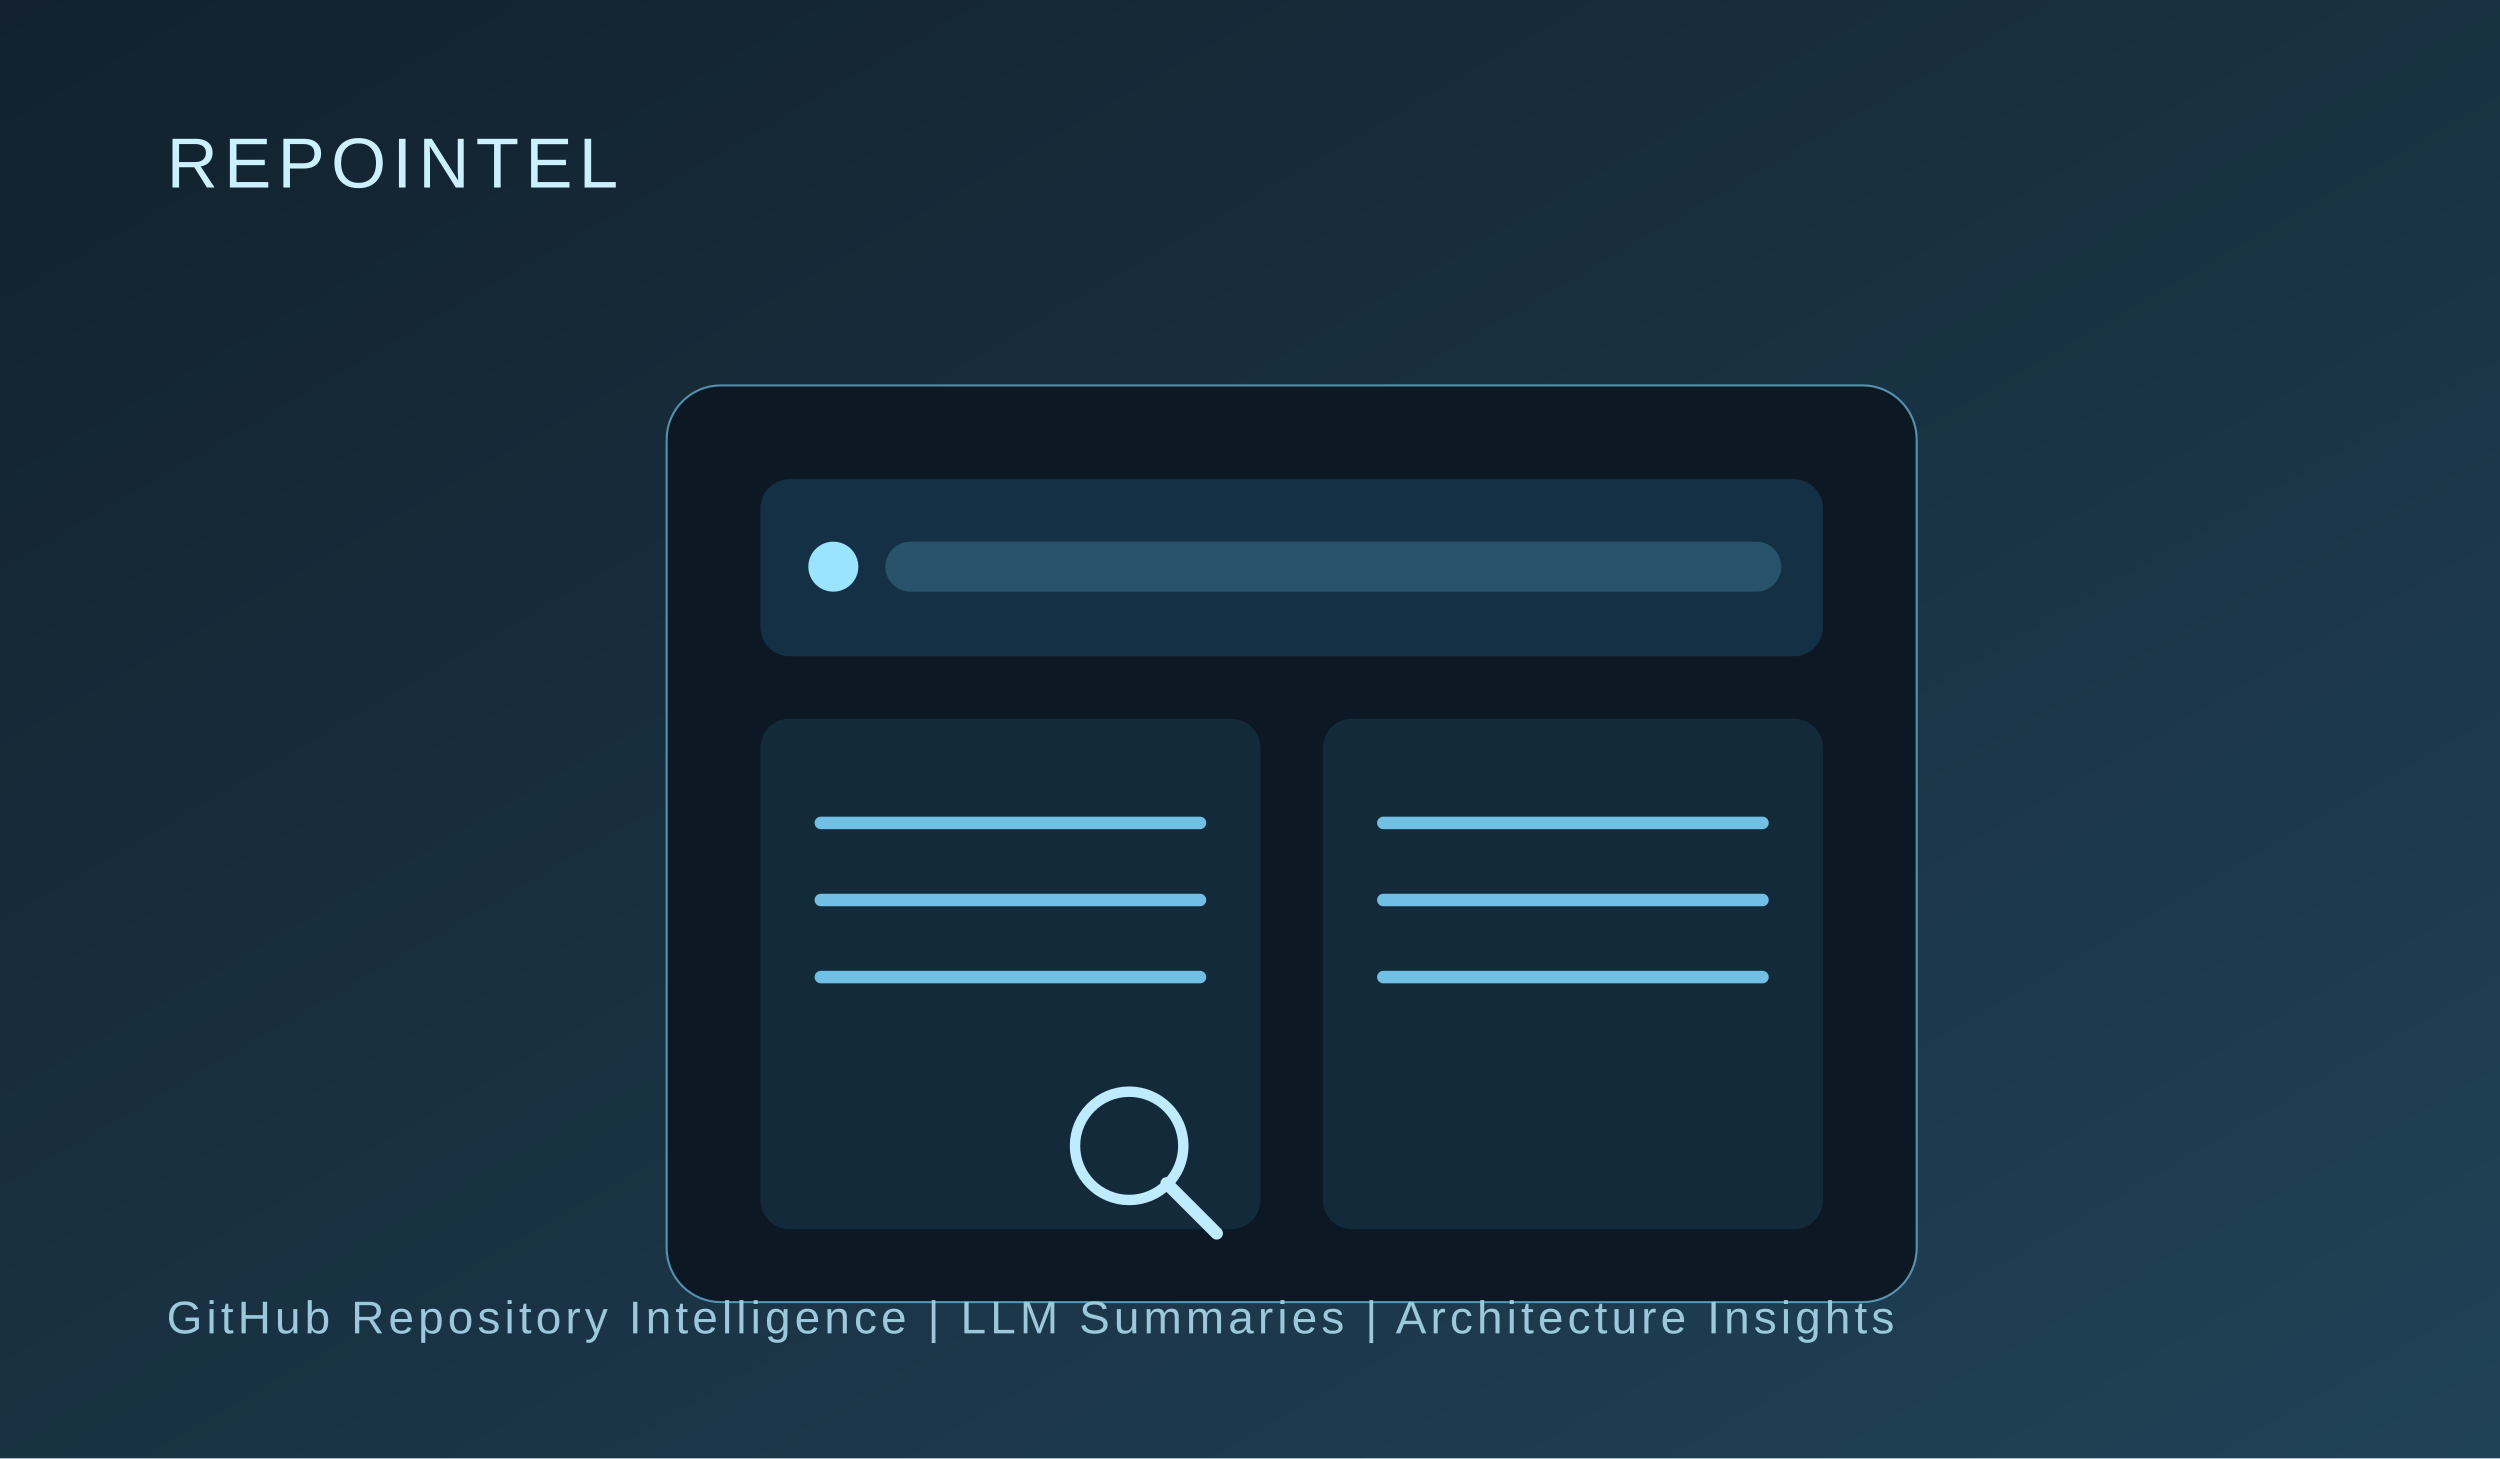
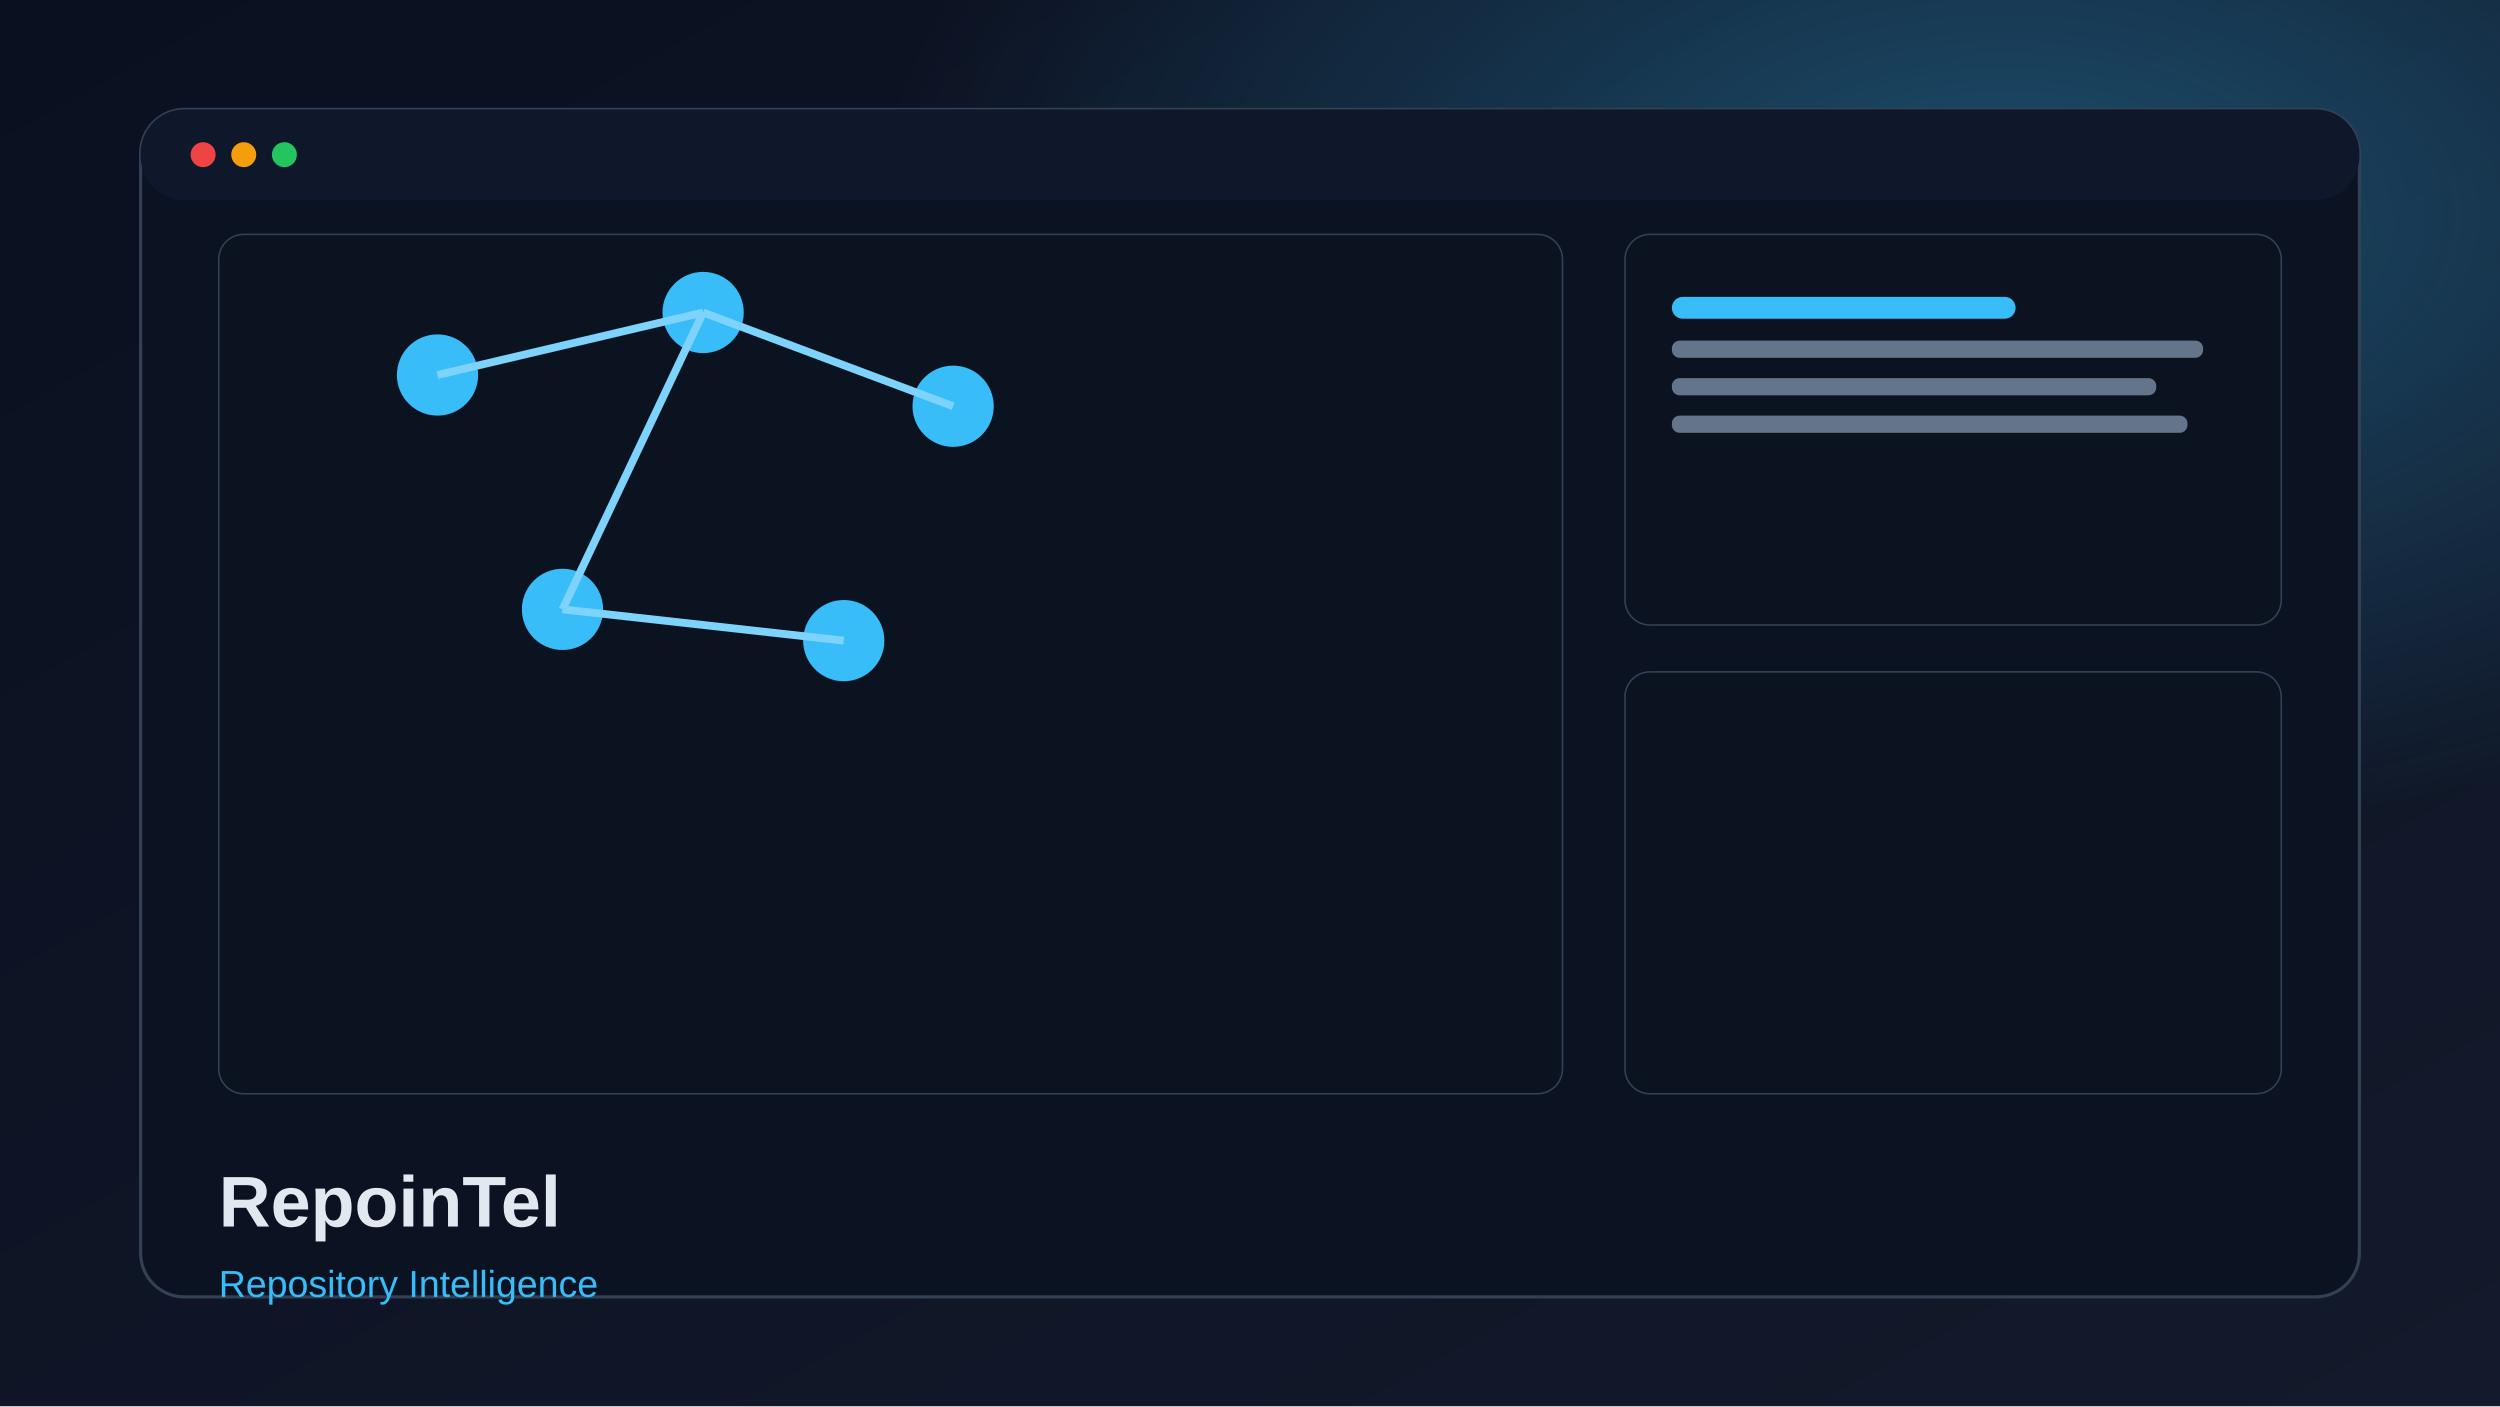
- <svg xmlns="http://www.w3.org/2000/svg" width="1200" height="700" viewBox="0 0 1200 700" role="img" aria-label="RepoinTel">
+ <svg xmlns="http://www.w3.org/2000/svg" width="1600" height="900" viewBox="0 0 1600 900">
  <defs>
    <linearGradient id="bg" x1="0" y1="0" x2="1" y2="1">
-       <stop offset="0" stop-color="#12212D" />
-       <stop offset="1" stop-color="#204257" />
+       <stop offset="0%" stop-color="#0b1020" />
+       <stop offset="100%" stop-color="#121a2b" />
    </linearGradient>
+     <radialGradient id="glow" cx="80%" cy="15%" r="45%">
+       <stop offset="0%" stop-color="#38bdf8" stop-opacity="0.34" />
+       <stop offset="100%" stop-color="#38bdf8" stop-opacity="0" />
+     </radialGradient>
  </defs>
-   <rect width="1200" height="700" fill="url(#bg)" />
-   <g transform="translate(220,120)">
-     <rect x="100" y="65" width="600" height="440" rx="26" fill="#0C1823" stroke="#84D9FF" stroke-opacity="0.6" />
-     <rect x="145" y="110" width="510" height="85" rx="14" fill="#143044" />
-     <circle cx="180" cy="152" r="12" fill="#9BE4FF" />
-     <rect x="205" y="140" width="430" height="24" rx="12" fill="#28516A" />
-     <rect x="145" y="225" width="240" height="245" rx="14" fill="#132A3A" />
-     <rect x="415" y="225" width="240" height="245" rx="14" fill="#132A3A" />
-     <path d="M174 275H356M174 312H356M174 349H356M444 275H626M444 312H626M444 349H626" stroke="#7BCFF7" stroke-opacity="0.9" stroke-width="6" stroke-linecap="round" />
-     <circle cx="322" cy="430" r="26" fill="none" stroke="#BEEBFF" stroke-width="5" />
-     <path d="M340 448L364 472" stroke="#BEEBFF" stroke-width="6" stroke-linecap="round" />
-   </g>
-   <text x="80" y="90" fill="#CBF0FF" font-size="34" font-family="Segoe UI, Arial, sans-serif" letter-spacing="3">REPOINTEL</text>
-   <text x="80" y="640" fill="#9CC8DC" font-size="22" font-family="Segoe UI, Arial, sans-serif" letter-spacing="2">GitHub Repository Intelligence | LLM Summaries | Architecture Insights</text>
+   <rect width="1600" height="900" fill="url(#bg)" />
+   <rect width="1600" height="900" fill="url(#glow)" />
+   <rect x="90" y="70" width="1420" height="760" rx="28" fill="#0b1323" stroke="#334155" stroke-width="2" />
+   <rect x="90" y="70" width="1420" height="58" rx="28" fill="#0f172a" />
+   <circle cx="130" cy="99" r="8" fill="#ef4444" />
+   <circle cx="156" cy="99" r="8" fill="#f59e0b" />
+   <circle cx="182" cy="99" r="8" fill="#22c55e" />
+   <rect x="140" y="150" width="860" height="550" rx="16" fill="#0b1220" stroke="#334155" />
+   <rect x="1040" y="150" width="420" height="250" rx="16" fill="#0b1220" stroke="#334155" />
+   <rect x="1040" y="430" width="420" height="270" rx="16" fill="#0b1220" stroke="#334155" />
+   <rect x="1070" y="190" width="220" height="14" rx="7" fill="#38bdf8" />
+   <rect x="1070" y="218" width="340" height="11" rx="5" fill="#64748b" />
+   <rect x="1070" y="242" width="310" height="11" rx="5" fill="#64748b" />
+   <rect x="1070" y="266" width="330" height="11" rx="5" fill="#64748b" />
+   <circle cx="280" cy="240" r="26" fill="#38bdf8" />
+   <circle cx="450" cy="200" r="26" fill="#38bdf8" />
+   <circle cx="610" cy="260" r="26" fill="#38bdf8" />
+   <circle cx="360" cy="390" r="26" fill="#38bdf8" />
+   <circle cx="540" cy="410" r="26" fill="#38bdf8" />
+   <line x1="280" y1="240" x2="450" y2="200" stroke="#7dd3fc" stroke-width="5" />
+   <line x1="450" y1="200" x2="610" y2="260" stroke="#7dd3fc" stroke-width="5" />
+   <line x1="450" y1="200" x2="360" y2="390" stroke="#7dd3fc" stroke-width="5" />
+   <line x1="360" y1="390" x2="540" y2="410" stroke="#7dd3fc" stroke-width="5" />
+   <text x="140" y="785" fill="#e2e8f0" font-size="46" font-family="Segoe UI,Arial" font-weight="700">RepoinTel</text>
+   <text x="140" y="830" fill="#38bdf8" font-size="24" font-family="Segoe UI,Arial">Repository Intelligence</text>
</svg>
